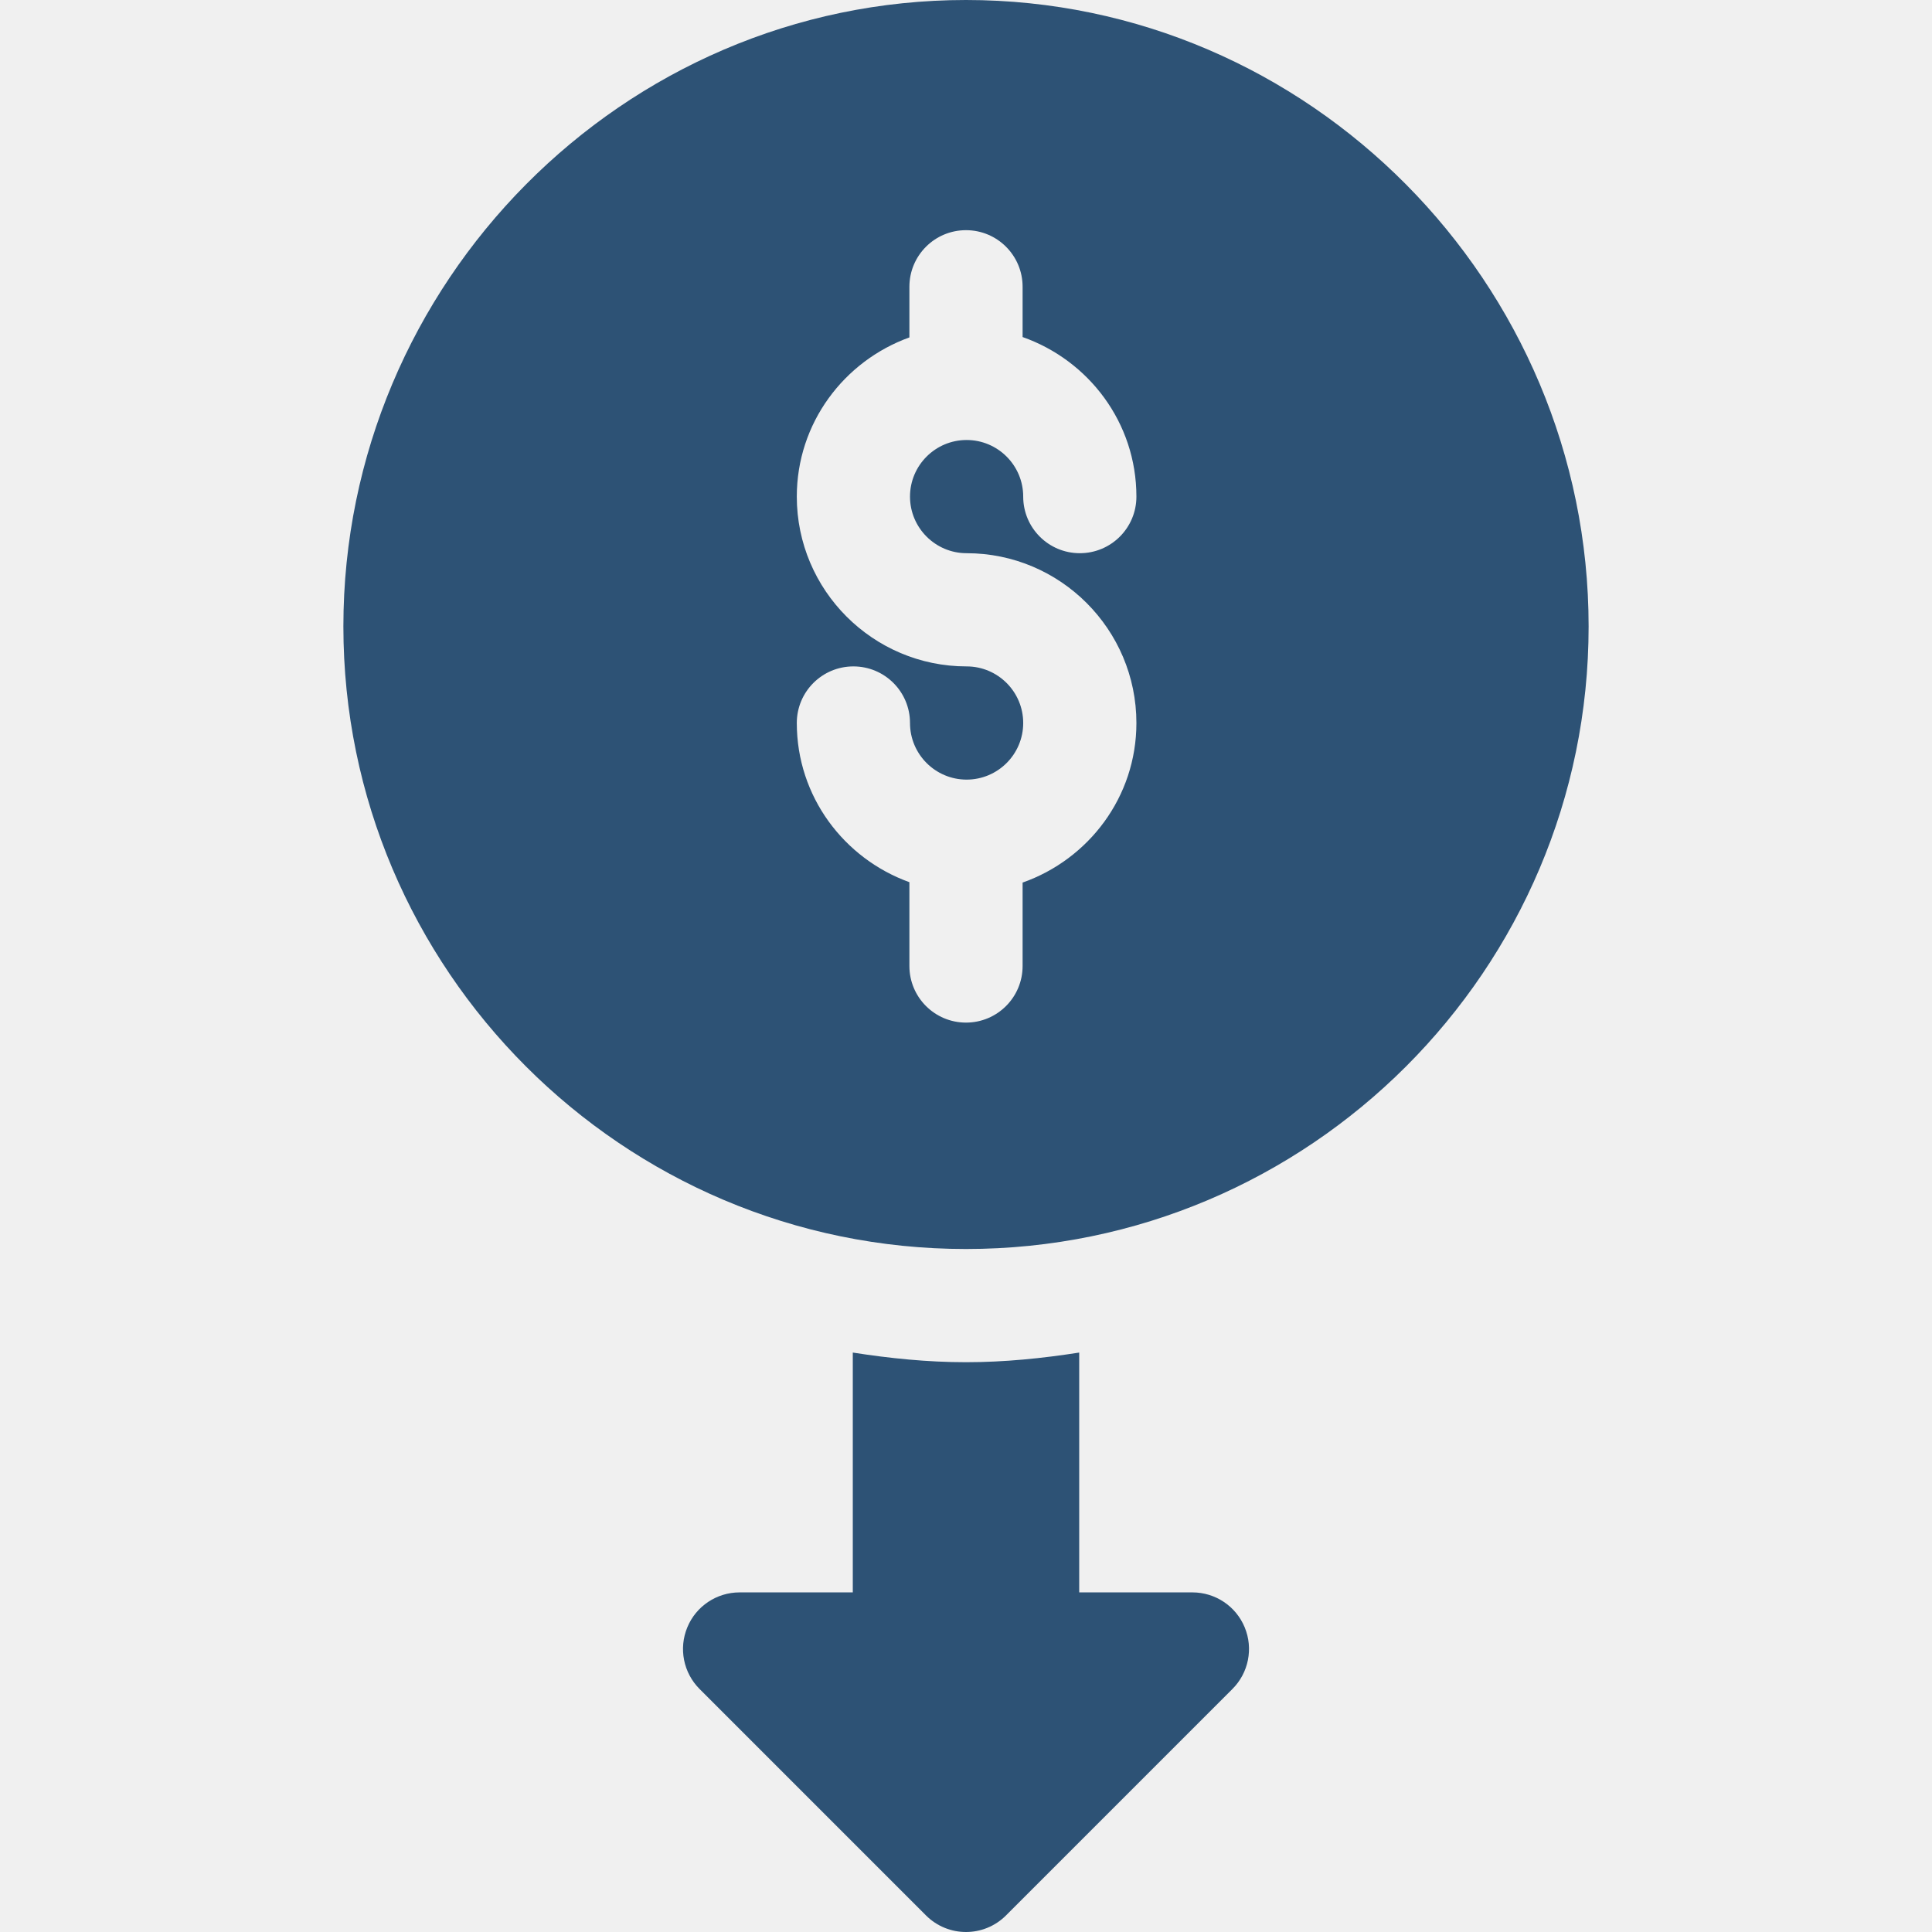
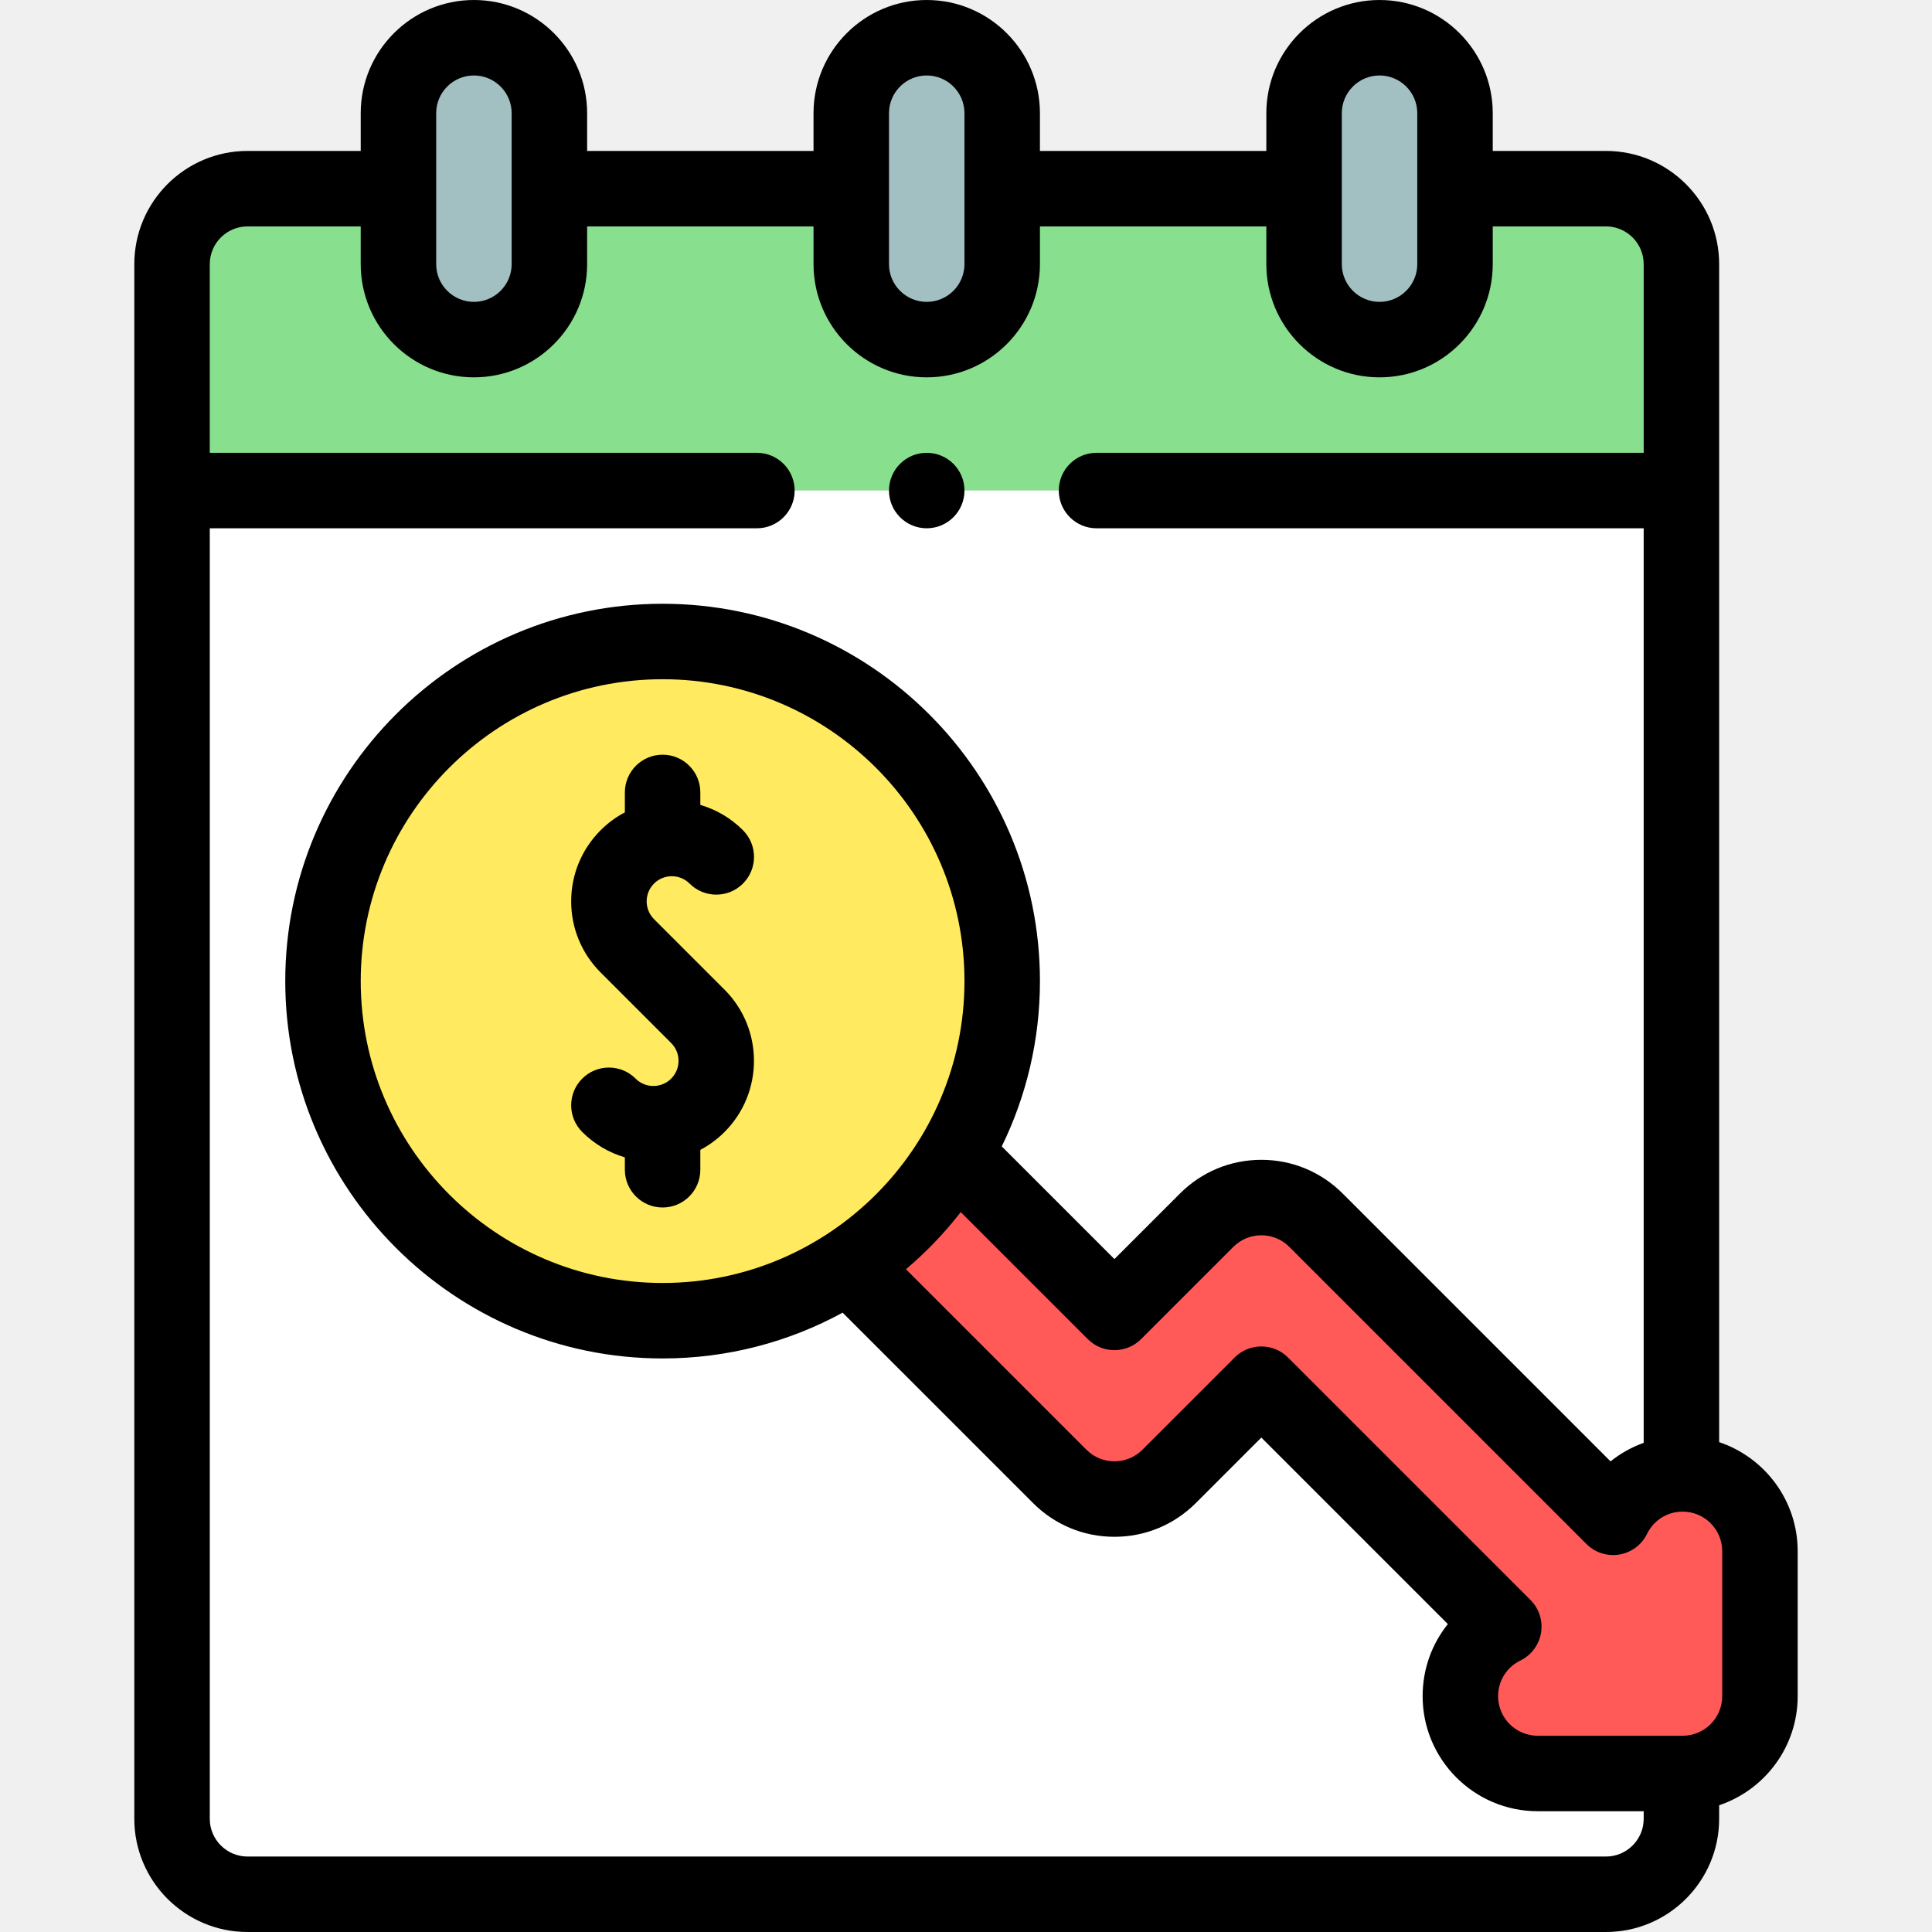
<svg xmlns="http://www.w3.org/2000/svg" width="512" height="512" viewBox="0 0 512 512" fill="none">
-   <path d="M256 331C346.98 331 421 256.98 421 166C421 75.019 346.98 0 256 0C165.02 0 91 75.019 91 166C91 256.98 165.02 331 256 331ZM256.16 176.605C231.348 176.605 211.16 156.418 211.16 131.605C211.16 112.137 223.66 95.676 241 89.418V76C241 67.711 247.711 61 256 61C264.293 61 271 67.711 271 76V89.32C288.504 95.484 301.16 112.016 301.16 131.605C301.16 139.895 294.453 146.605 286.16 146.605C277.871 146.605 271.16 139.895 271.16 131.605C271.16 123.328 264.438 116.605 256.16 116.605C247.887 116.605 241.16 123.328 241.16 131.605C241.16 139.883 247.887 146.605 256.16 146.605C280.977 146.605 301.16 166.789 301.16 191.605C301.16 211.195 288.504 227.723 271 233.891V256C271 264.289 264.293 271 256 271C247.711 271 241 264.289 241 256V233.789C223.66 227.535 211.16 211.074 211.16 191.605C211.16 183.312 217.871 176.605 226.16 176.605C234.453 176.605 241.16 183.312 241.16 191.605C241.16 199.883 247.887 206.605 256.16 206.605C264.438 206.605 271.16 199.883 271.16 191.605C271.16 183.328 264.438 176.605 256.16 176.605Z" fill="#2D5275" />
-   <path d="M329.855 431.257C327.539 425.648 322.062 421.999 315.996 421.999H286V358.445C276.195 359.972 266.226 360.999 256 360.999C245.773 360.999 235.804 359.972 226 358.445V421.999H196.004C189.941 421.999 184.461 425.648 182.148 431.257C179.82 436.866 181.109 443.312 185.398 447.605L245.394 507.605C248.324 510.534 252.164 511.999 256 511.999C259.836 511.999 263.676 510.534 266.605 507.605L326.601 447.605C330.894 443.312 332.183 436.866 329.855 431.257Z" fill="#2D5275" />
+   <path fill-rule="evenodd" clip-rule="evenodd" d="M105.595 50V70C105.595 81 114.595 90 125.595 90C136.595 90 145.595 81 145.595 70V50V30C145.595 19 136.596 10 125.595 10C114.595 10 105.595 19 105.595 30V50Z" fill="#A2C0C1" />
+   <path fill-rule="evenodd" clip-rule="evenodd" d="M225.594 50V70C225.594 81 234.594 90 245.594 90C256.594 90 265.594 81 265.594 70V50V30C265.594 19 256.595 10 245.594 10C234.594 10 225.594 19 225.594 30V50Z" fill="#A2C0C1" />
+   <path fill-rule="evenodd" clip-rule="evenodd" d="M345.594 50V70C345.594 81 354.594 90 365.594 90C376.594 90 385.594 81 385.594 70V50V30C385.594 19 376.595 10 365.594 10C354.594 10 345.594 19 345.594 30V50Z" fill="#A2C0C1" />
+   <path fill-rule="evenodd" clip-rule="evenodd" d="M365.595 89.999C354.594 89.999 345.595 80.999 345.595 69.999V50H265.595V70C265.595 81 256.596 90 245.595 90C234.594 90 225.595 81 225.595 70V50H145.595V70C145.595 81 136.596 90 125.595 90C114.594 90 105.595 81 105.595 70V50H65.595C54.595 50 45.595 58.999 45.595 70L45.596 130.002H445.595V69.999C445.595 58.999 436.595 49.999 425.595 49.999H385.595V69.999C385.594 81 376.595 89.999 365.595 89.999V89.999Z" fill="#88DF8E" />
+   <path fill-rule="evenodd" clip-rule="evenodd" d="M445.595 130.001H45.595L45.594 482.002C45.594 493.002 54.594 502.002 65.594 502.002H425.595C436.595 502.002 445.595 493.003 445.595 482.002V130.001Z" fill="white" />
+   <path fill-rule="evenodd" clip-rule="evenodd" d="M175.596 170.002C125.89 170.002 85.596 210.296 85.596 260.002C85.596 309.708 125.89 350.002 175.596 350.002C193.796 350.002 210.734 344.6 224.894 335.312C236.444 327.736 246.146 317.574 253.177 305.65C261.068 292.267 265.595 276.664 265.595 260.003C265.596 210.296 225.302 170.002 175.596 170.002V170.002Z" fill="#FFEA60" />
+   <path fill-rule="evenodd" clip-rule="evenodd" d="M253.178 305.649C246.147 317.573 236.445 327.735 224.895 335.311L280.85 391.266C288.851 399.266 301.822 399.266 309.823 391.266L334.266 366.823L398.523 431.08C391.707 434.408 387.011 441.406 387.011 449.501C387.011 460.817 396.184 469.99 407.5 469.99H445.594H445.917C457.233 469.99 466.406 460.817 466.406 449.501V411.084C466.406 399.768 457.233 390.595 445.917 390.595C445.809 390.595 445.702 390.596 445.594 390.598C437.636 390.721 430.779 395.382 427.495 402.107L348.751 323.363C340.751 315.363 327.778 315.363 319.778 323.363L295.335 347.806L253.178 305.649Z" fill="#FF5A58" />
+   <path d="M455.594 382.179V69.999C455.594 53.457 442.136 40 425.594 40H395.593V30C395.593 13.458 382.136 0 365.594 0H365.593C349.051 0 335.593 13.458 335.593 30V40H275.594V30C275.594 13.458 262.136 0 245.594 0H245.593C229.051 0 215.593 13.458 215.593 30V40H155.594V30C155.594 13.458 142.136 0 125.594 0H125.593C109.051 0 95.593 13.458 95.593 30V40H65.593C49.051 40 35.593 53.457 35.593 69.999V482.001C35.593 498.542 49.051 512 65.593 512H425.592C442.134 512 455.592 498.542 455.592 482.001V478.407C467.673 474.351 476.404 462.93 476.404 449.501V411.084C476.405 397.656 467.675 386.235 455.594 382.179V382.179ZM355.593 30C355.593 24.486 360.079 20 365.594 20C371.108 20 375.593 24.486 375.593 30V70C375.593 75.514 371.107 79.999 365.593 79.999C360.079 79.999 355.593 75.514 355.593 70V30ZM235.593 30C235.593 24.486 240.079 20 245.593 20C251.107 20 255.593 24.486 255.593 30V70C255.593 75.514 251.107 79.999 245.592 79.999C240.078 79.999 235.592 75.514 235.592 70V30H235.593ZM115.594 30C115.594 24.486 120.08 20 125.594 20C131.108 20 135.594 24.486 135.594 30V70C135.594 75.514 131.108 79.999 125.594 79.999C120.08 79.999 115.594 75.514 115.594 70V30ZM425.594 492H65.595C60.081 492 55.595 487.515 55.595 482.001V140.001H200.591C206.114 140.001 210.591 135.523 210.591 130.001C210.591 124.479 206.114 120.001 200.591 120.001H55.594V69.999C55.594 64.485 60.08 60 65.594 60H95.594V70C95.594 86.542 109.052 99.999 125.594 99.999C142.136 99.999 155.594 86.542 155.594 70V60H215.593V70C215.593 86.542 229.051 99.999 245.593 99.999C262.135 99.999 275.593 86.542 275.593 70V60H335.592V70C335.592 86.542 349.05 99.999 365.593 99.999C382.135 99.999 395.592 86.542 395.592 70V60H425.593C431.107 60 435.593 64.485 435.593 69.999V120.001H290.59C285.068 120.001 280.59 124.479 280.59 130.001C280.59 135.523 285.068 140.001 290.59 140.001H435.594V382.371C432.403 383.508 429.437 385.166 426.811 387.281L355.823 316.295C350.065 310.536 342.409 307.364 334.265 307.364C326.121 307.364 318.465 310.536 312.707 316.294L295.335 333.666L265.476 303.807C271.953 290.57 275.596 275.704 275.596 260.002C275.596 204.862 230.736 160.003 175.596 160.003C120.457 160.003 75.597 204.862 75.597 260.002C75.597 315.143 120.457 360.003 175.596 360.003C192.862 360.003 209.12 355.603 223.308 347.868L273.778 398.337C279.536 404.096 287.192 407.268 295.336 407.268C303.48 407.268 311.136 404.096 316.894 398.338L334.266 380.966L383.697 430.397C379.431 435.695 377.011 442.37 377.011 449.503C377.011 466.315 390.689 479.992 407.5 479.992H435.595V482.002C435.594 487.515 431.108 492 425.594 492V492ZM175.595 340.002C131.484 340.002 95.596 304.113 95.596 260.002C95.596 215.89 131.484 180.002 175.595 180.002C219.707 180.002 255.595 215.89 255.595 260.002C255.595 304.113 219.708 340.002 175.595 340.002V340.002ZM456.405 449.502C456.405 455.286 451.7 459.991 445.916 459.991H407.499C401.715 459.991 397.01 455.286 397.01 449.502C397.01 445.459 399.271 441.843 402.91 440.066C405.813 438.648 407.853 435.915 408.386 432.728C408.919 429.541 407.878 426.293 405.594 424.008L341.336 359.751C337.431 355.846 331.101 355.847 327.193 359.751L302.75 384.194C300.77 386.174 298.136 387.265 295.335 387.265C292.534 387.265 289.9 386.174 287.92 384.193L240.087 336.36C245.437 331.835 250.307 326.76 254.608 321.222L288.264 354.877C292.17 358.783 298.5 358.782 302.407 354.877L326.85 330.434C328.83 328.454 331.464 327.363 334.265 327.363C337.066 327.363 339.7 328.454 341.68 330.435L420.424 409.178C422.709 411.463 425.962 412.502 429.144 411.97C432.332 411.437 435.065 409.398 436.482 406.493C438.258 402.855 441.874 400.595 445.917 400.595C451.701 400.595 456.406 405.3 456.406 411.084V449.502H456.405Z" fill="black" />
+   <path d="M182.75 234.159C186.655 238.063 192.987 238.063 196.893 234.159C200.798 230.254 200.798 223.922 196.893 220.016C193.634 216.757 189.734 214.521 185.596 213.305V210.001C185.596 204.479 181.119 200.001 175.596 200.001C170.073 200.001 165.596 204.479 165.596 210.001V215.283C163.287 216.499 161.12 218.076 159.18 220.015C154.143 225.052 151.369 231.748 151.369 238.871C151.369 245.994 154.143 252.69 159.18 257.727L177.868 276.415C179.127 277.674 179.821 279.349 179.821 281.129C179.821 282.909 179.128 284.584 177.868 285.843C176.609 287.103 174.935 287.796 173.155 287.796C171.374 287.796 169.7 287.102 168.441 285.843C164.537 281.938 158.205 281.938 154.298 285.842C150.393 289.746 150.392 296.078 154.297 299.984C157.498 303.186 161.37 305.468 165.595 306.711V310C165.595 315.522 170.072 320 175.595 320C181.118 320 185.595 315.522 185.595 310V304.728C187.929 303.494 190.091 301.906 192.011 299.986C202.408 289.589 202.408 272.671 192.011 262.273L173.323 243.585C170.723 240.985 170.723 236.757 173.323 234.157C175.921 231.56 180.151 231.56 182.75 234.159V234.159Z" fill="black" />
+   <path d="M245.594 140.001C251.117 140.001 255.594 135.523 255.594 130.001C255.594 124.479 251.117 120.001 245.594 120.001H245.587C240.064 120.001 235.591 124.479 235.591 130.001C235.591 135.523 240.072 140.001 245.594 140.001Z" fill="black" />
</svg>
